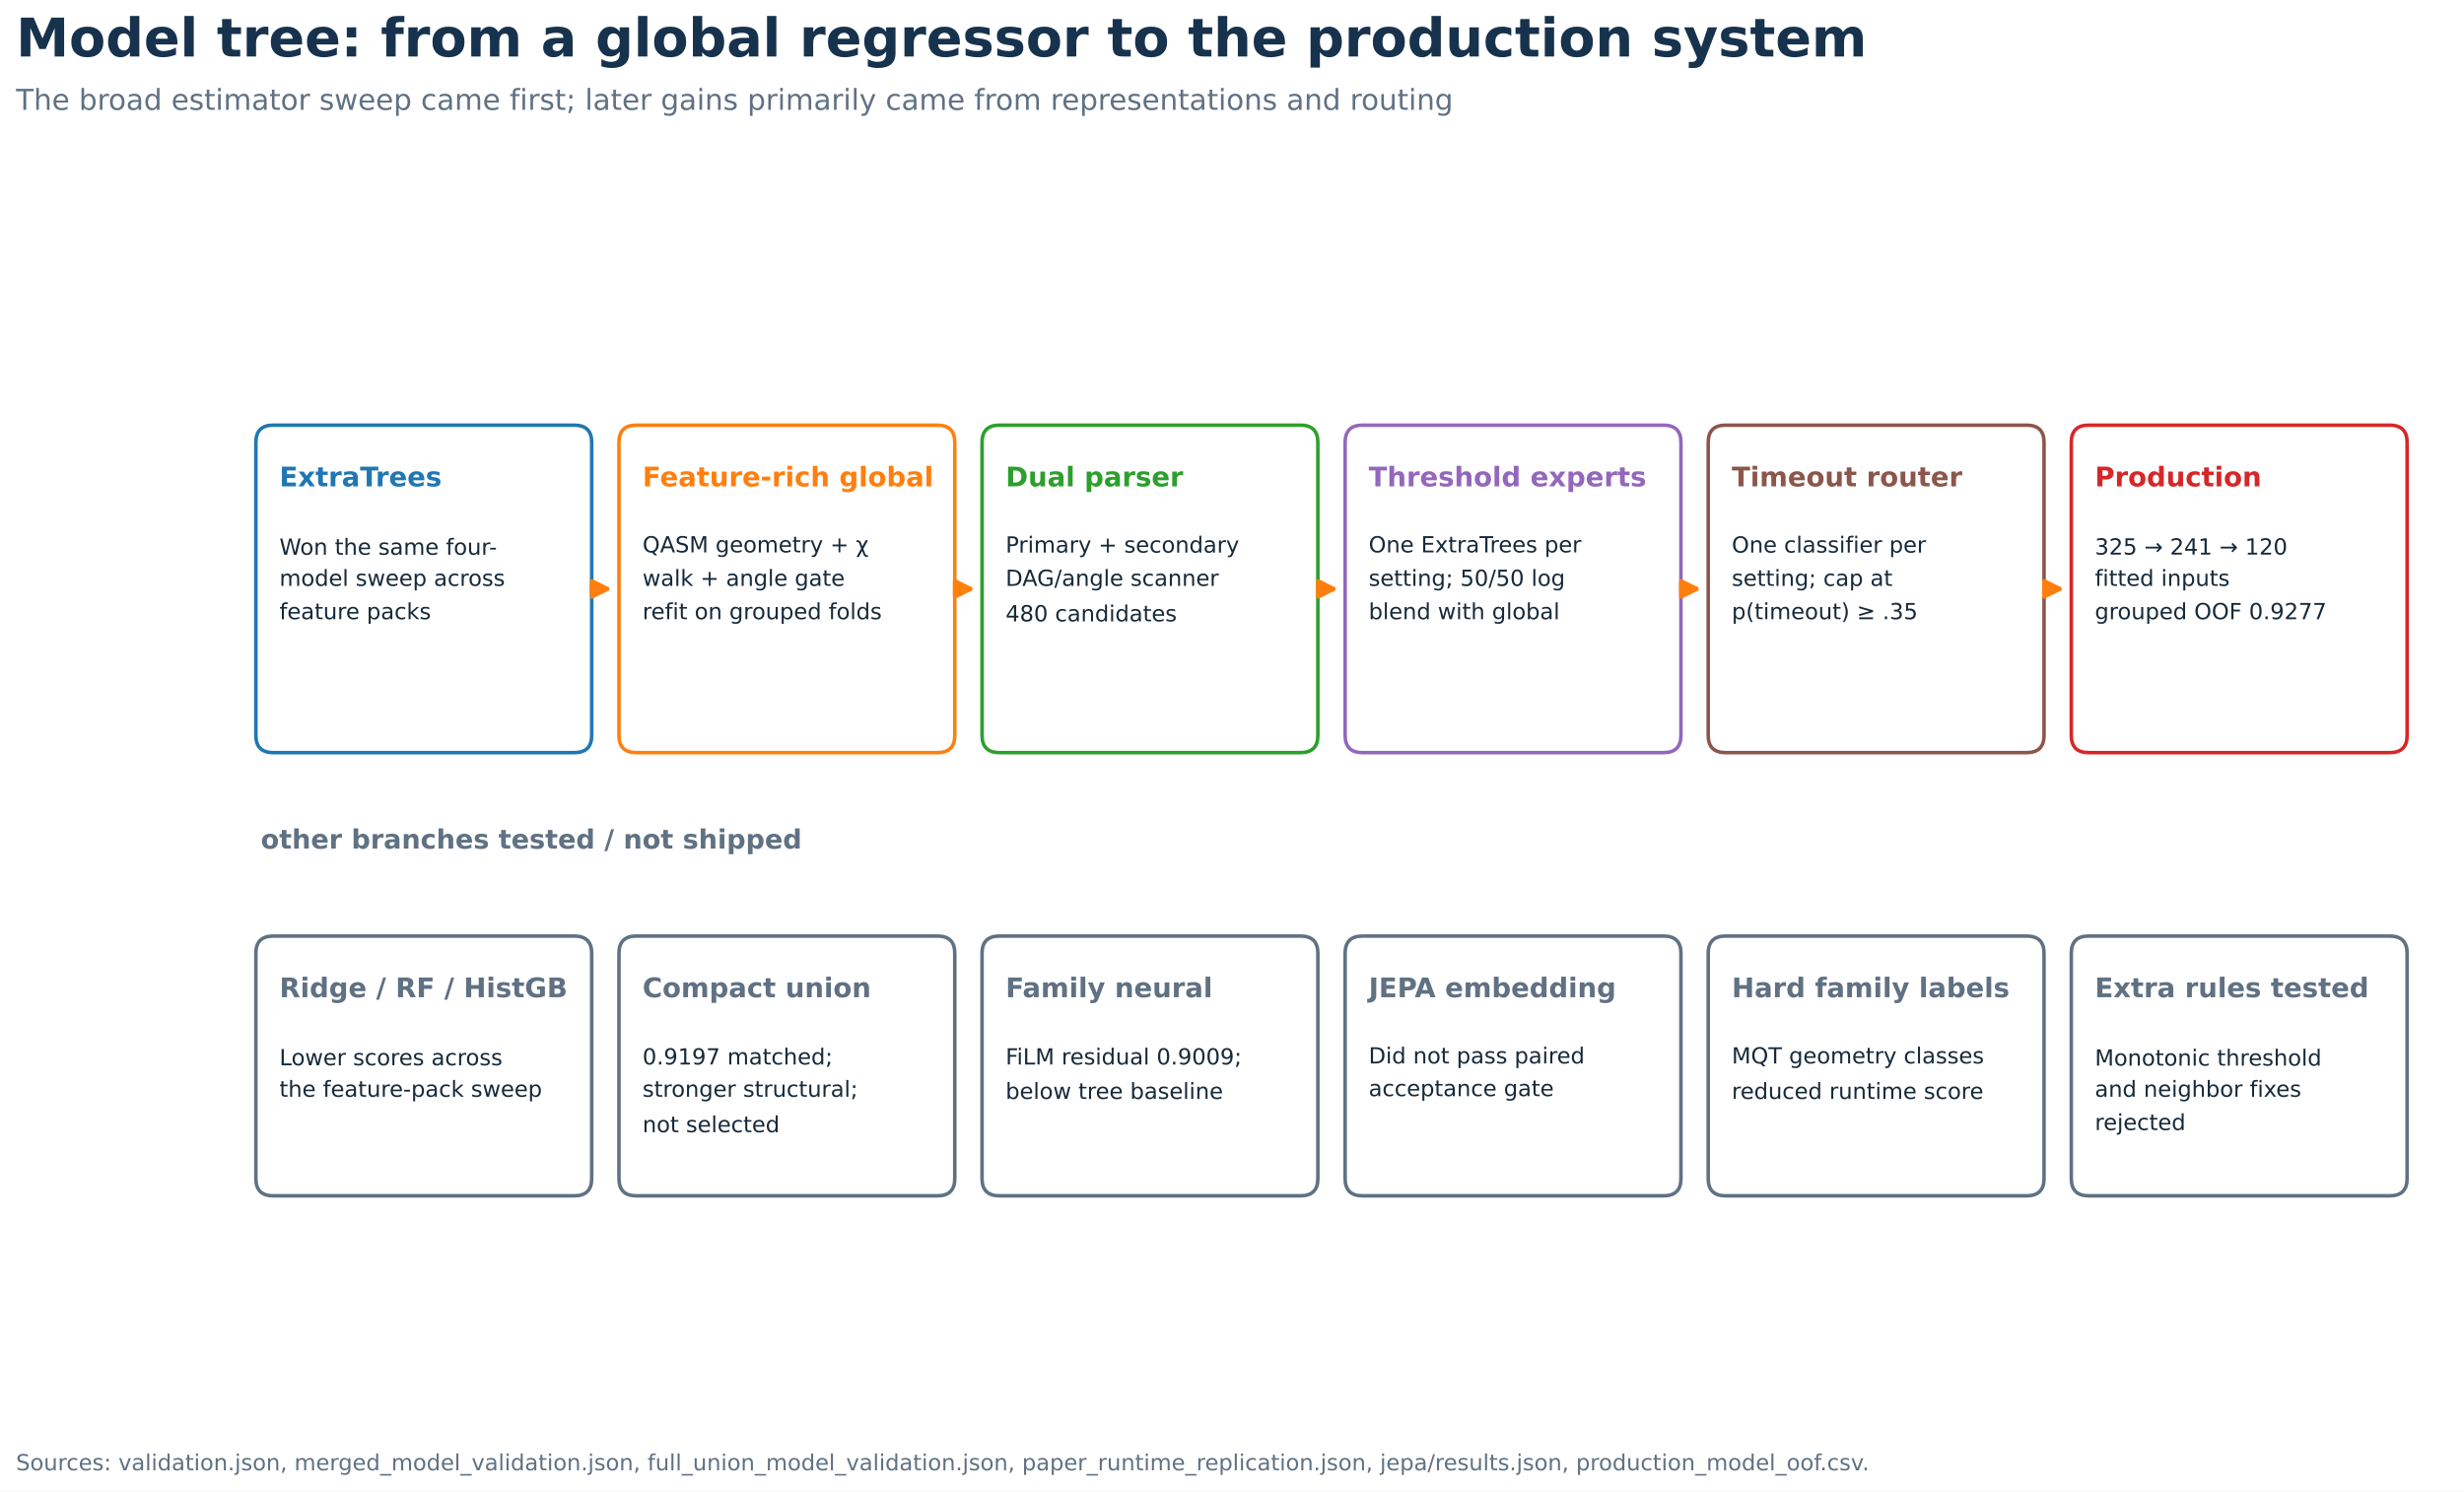
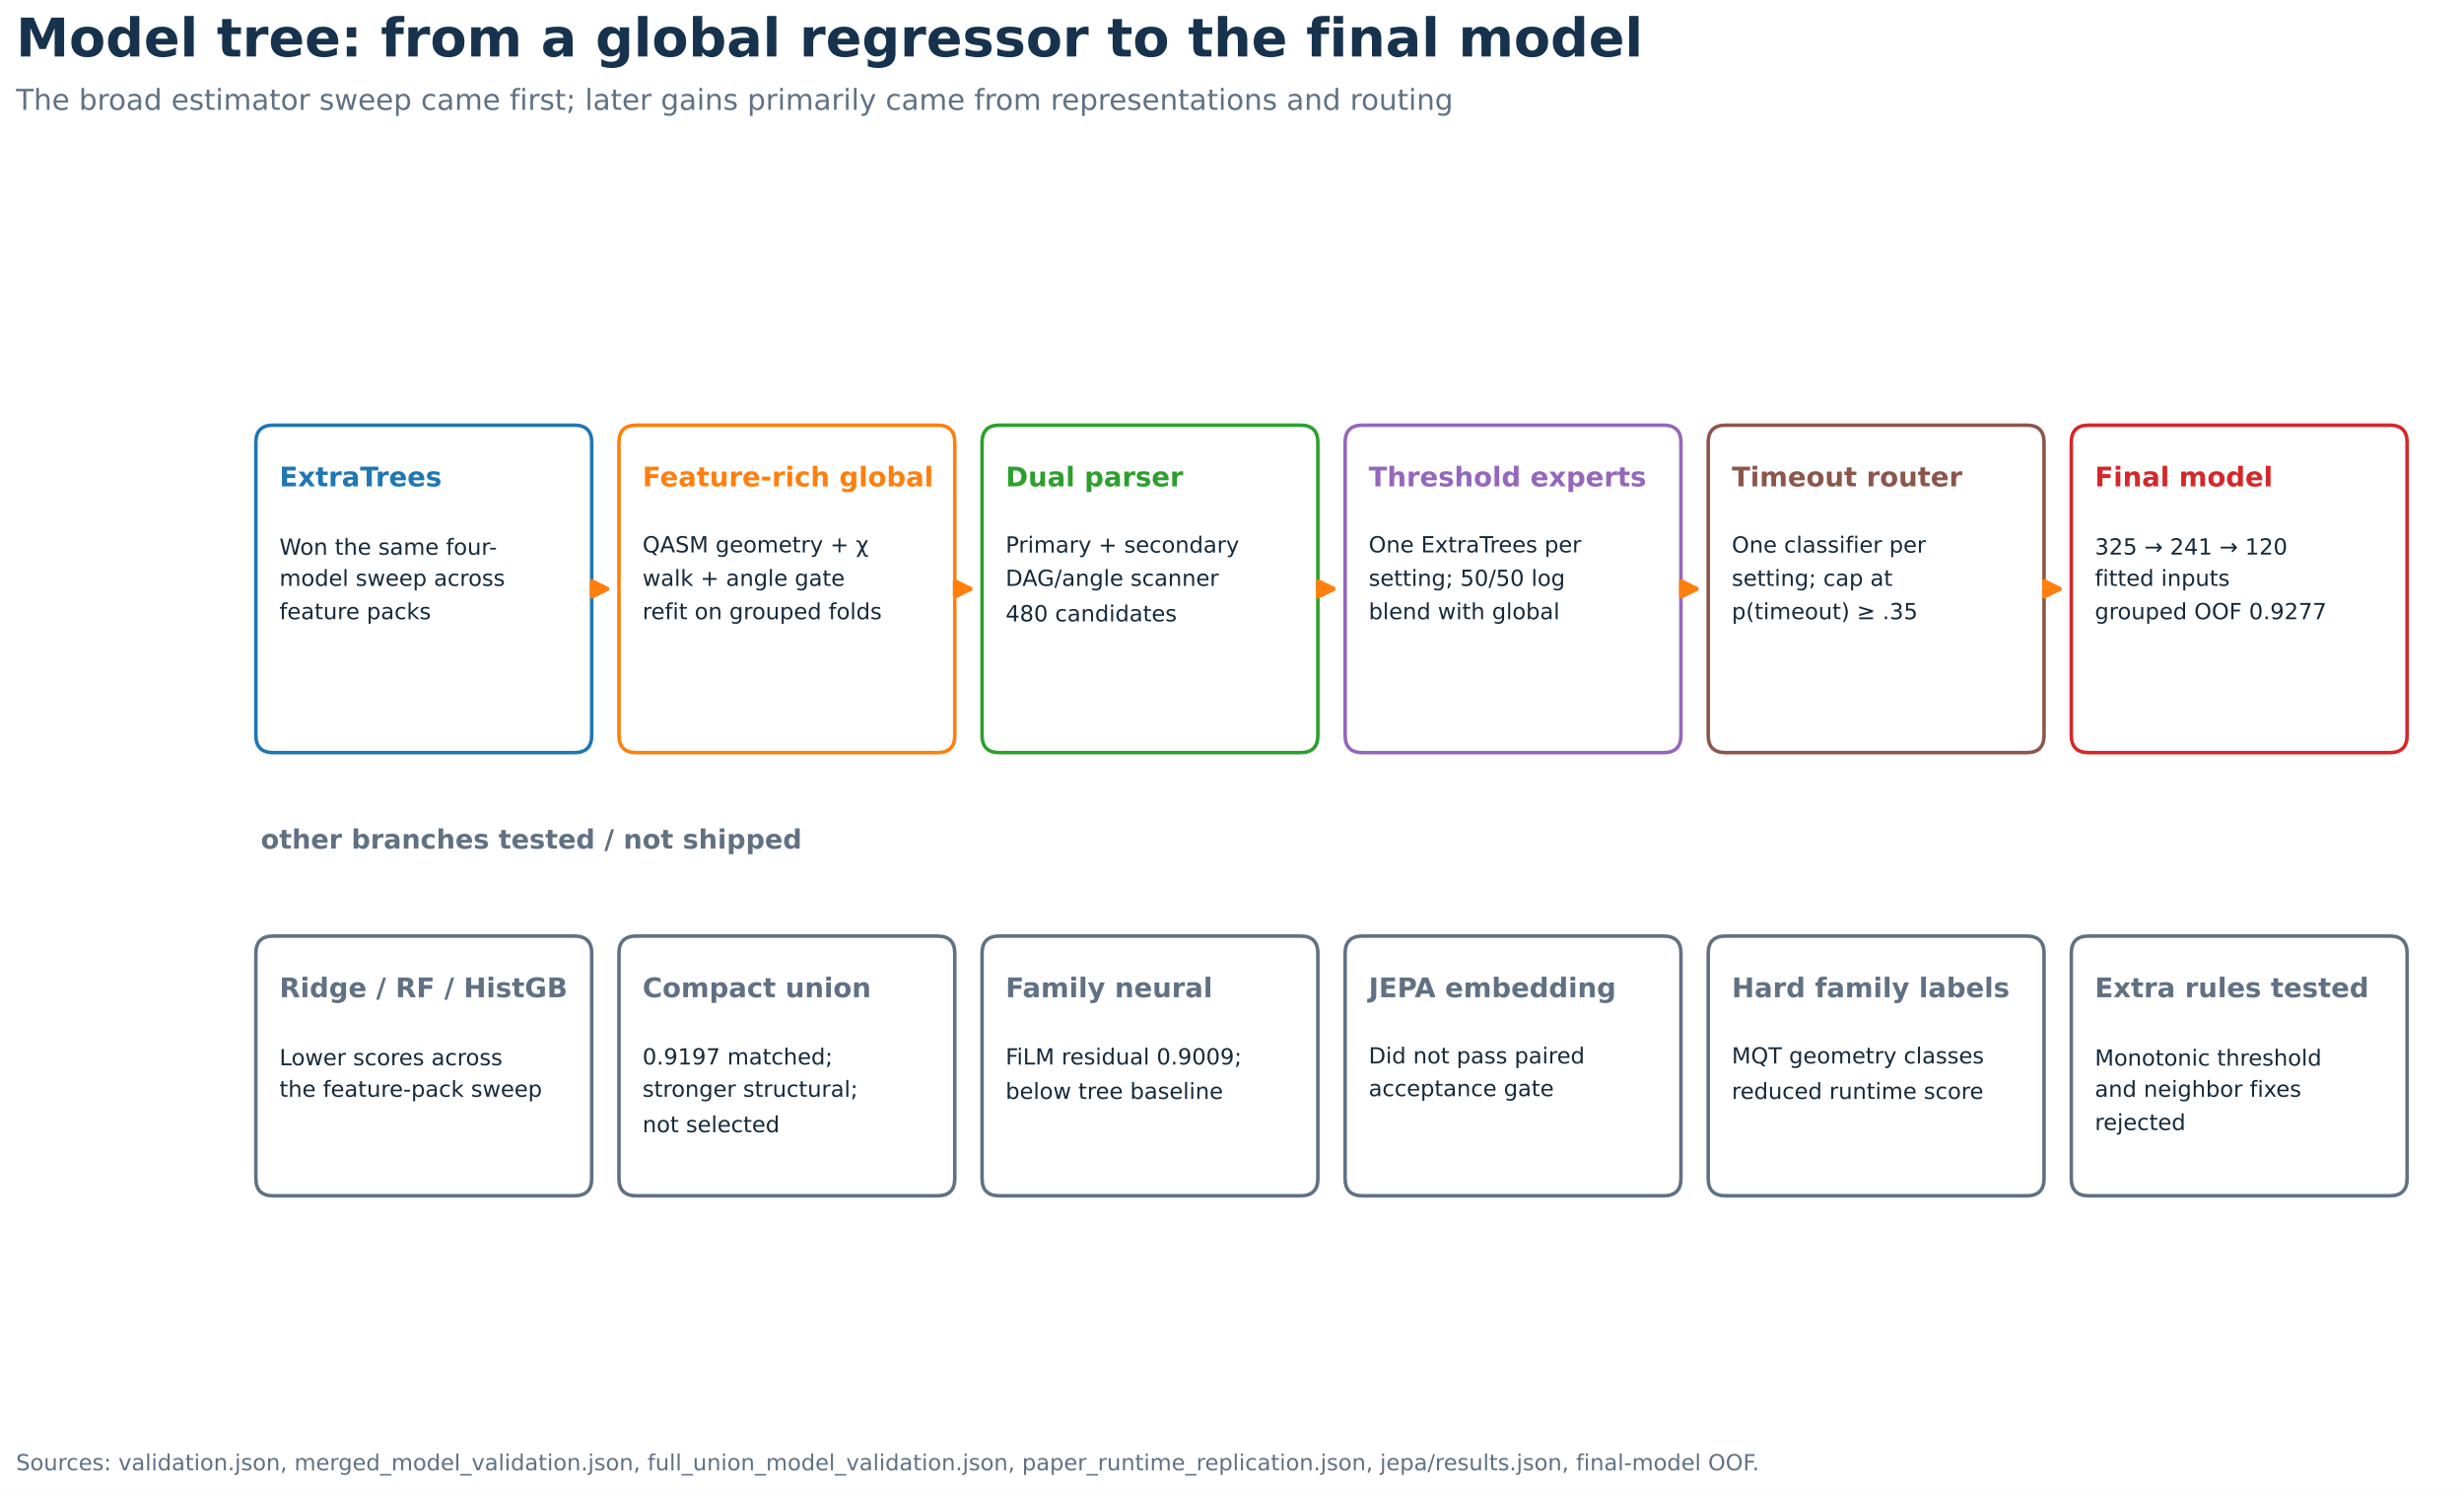
<svg xmlns="http://www.w3.org/2000/svg" width="1109.52pt" height="671.76pt" viewBox="0 0 1109.52 671.76" version="1.1">
  <defs>
    <style type="text/css">*{stroke-linejoin: round; stroke-linecap: butt}</style>
  </defs>
  <g id="figure_1">
    <g id="patch_1">
      <path d="M 0 671.76 L 1109.52 671.76 L 1109.52 0 L 0 0 z " style="fill: #ffffff" />
    </g>
    <g id="axes_1">
      <g id="patch_2">
-         <path d="M 123.03 338.947 L 258.624 338.947 Q 266.436 338.947 266.436 331.186 L 266.436 199.238 Q 266.436 191.477 258.624 191.477 L 123.03 191.477 Q 115.218 191.477 115.218 199.238 L 115.218 331.186 Q 115.218 338.947 123.03 338.947 z " clip-path="url(#pa41b820bcb)" style="fill: #ffffff; stroke: #1f77b4; stroke-width: 1.6; stroke-linejoin: miter" />
+         <path d="M 123.03 338.947 L 258.624 338.947 Q 266.436 338.947 266.436 331.186 L 266.436 199.238 Q 266.436 191.477 258.624 191.477 L 123.03 191.477 Q 115.218 191.477 115.218 199.238 L 115.218 331.186 Q 115.218 338.947 123.03 338.947 z " clip-path="url(#p701c53f989)" style="fill: #ffffff; stroke: #1f77b4; stroke-width: 1.6; stroke-linejoin: miter" />
      </g>
      <g id="patch_3">
-         <path d="M 267.878 265.212 Q 271.738 265.212 273.362 265.212 " clip-path="url(#pa41b820bcb)" style="fill: none; stroke: #ff7f0e; stroke-width: 2; stroke-linecap: round" />
-         <path d="M 266.562 261.812 L 273.362 265.212 L 266.562 268.612 z " clip-path="url(#pa41b820bcb)" style="fill: #ff7f0e; stroke: #ff7f0e; stroke-width: 2; stroke-linecap: round" />
+         <path d="M 267.878 265.212 Q 271.738 265.212 273.362 265.212 " clip-path="url(#p701c53f989)" style="fill: none; stroke: #ff7f0e; stroke-width: 2; stroke-linecap: round" />
+         <path d="M 266.562 261.812 L 273.362 265.212 L 266.562 268.612 z " clip-path="url(#p701c53f989)" style="fill: #ff7f0e; stroke: #ff7f0e; stroke-width: 2; stroke-linecap: round" />
      </g>
      <g id="patch_4">
-         <path d="M 286.524 338.947 L 422.118 338.947 Q 429.93 338.947 429.93 331.186 L 429.93 199.238 Q 429.93 191.477 422.118 191.477 L 286.524 191.477 Q 278.712 191.477 278.712 199.238 L 278.712 331.186 Q 278.712 338.947 286.524 338.947 z " clip-path="url(#pa41b820bcb)" style="fill: #ffffff; stroke: #ff7f0e; stroke-width: 1.6; stroke-linejoin: miter" />
+         <path d="M 286.524 338.947 L 422.118 338.947 Q 429.93 338.947 429.93 331.186 L 429.93 199.238 Q 429.93 191.477 422.118 191.477 L 286.524 191.477 Q 278.712 191.477 278.712 199.238 L 278.712 331.186 Q 278.712 338.947 286.524 338.947 z " clip-path="url(#p701c53f989)" style="fill: #ffffff; stroke: #ff7f0e; stroke-width: 1.6; stroke-linejoin: miter" />
      </g>
      <g id="patch_5">
-         <path d="M 431.372 265.212 Q 435.232 265.212 436.856 265.212 " clip-path="url(#pa41b820bcb)" style="fill: none; stroke: #ff7f0e; stroke-width: 2; stroke-linecap: round" />
-         <path d="M 430.056 261.812 L 436.856 265.212 L 430.056 268.612 z " clip-path="url(#pa41b820bcb)" style="fill: #ff7f0e; stroke: #ff7f0e; stroke-width: 2; stroke-linecap: round" />
+         <path d="M 431.372 265.212 Q 435.232 265.212 436.856 265.212 " clip-path="url(#p701c53f989)" style="fill: none; stroke: #ff7f0e; stroke-width: 2; stroke-linecap: round" />
+         <path d="M 430.056 261.812 L 436.856 265.212 L 430.056 268.612 z " clip-path="url(#p701c53f989)" style="fill: #ff7f0e; stroke: #ff7f0e; stroke-width: 2; stroke-linecap: round" />
      </g>
      <g id="patch_6">
-         <path d="M 450.018 338.947 L 585.612 338.947 Q 593.424 338.947 593.424 331.186 L 593.424 199.238 Q 593.424 191.477 585.612 191.477 L 450.018 191.477 Q 442.206 191.477 442.206 199.238 L 442.206 331.186 Q 442.206 338.947 450.018 338.947 z " clip-path="url(#pa41b820bcb)" style="fill: #ffffff; stroke: #2ca02c; stroke-width: 1.6; stroke-linejoin: miter" />
+         <path d="M 450.018 338.947 L 585.612 338.947 Q 593.424 338.947 593.424 331.186 L 593.424 199.238 Q 593.424 191.477 585.612 191.477 L 450.018 191.477 Q 442.206 191.477 442.206 199.238 L 442.206 331.186 Q 442.206 338.947 450.018 338.947 z " clip-path="url(#p701c53f989)" style="fill: #ffffff; stroke: #2ca02c; stroke-width: 1.6; stroke-linejoin: miter" />
      </g>
      <g id="patch_7">
-         <path d="M 594.866 265.212 Q 598.726 265.212 600.35 265.212 " clip-path="url(#pa41b820bcb)" style="fill: none; stroke: #ff7f0e; stroke-width: 2; stroke-linecap: round" />
-         <path d="M 593.55 261.812 L 600.35 265.212 L 593.55 268.612 z " clip-path="url(#pa41b820bcb)" style="fill: #ff7f0e; stroke: #ff7f0e; stroke-width: 2; stroke-linecap: round" />
+         <path d="M 594.866 265.212 Q 598.726 265.212 600.35 265.212 " clip-path="url(#p701c53f989)" style="fill: none; stroke: #ff7f0e; stroke-width: 2; stroke-linecap: round" />
+         <path d="M 593.55 261.812 L 600.35 265.212 L 593.55 268.612 z " clip-path="url(#p701c53f989)" style="fill: #ff7f0e; stroke: #ff7f0e; stroke-width: 2; stroke-linecap: round" />
      </g>
      <g id="patch_8">
-         <path d="M 613.512 338.947 L 749.106 338.947 Q 756.918 338.947 756.918 331.186 L 756.918 199.238 Q 756.918 191.477 749.106 191.477 L 613.512 191.477 Q 605.7 191.477 605.7 199.238 L 605.7 331.186 Q 605.7 338.947 613.512 338.947 z " clip-path="url(#pa41b820bcb)" style="fill: #ffffff; stroke: #9467bd; stroke-width: 1.6; stroke-linejoin: miter" />
+         <path d="M 613.512 338.947 L 749.106 338.947 Q 756.918 338.947 756.918 331.186 L 756.918 199.238 Q 756.918 191.477 749.106 191.477 L 613.512 191.477 Q 605.7 191.477 605.7 199.238 L 605.7 331.186 Q 605.7 338.947 613.512 338.947 z " clip-path="url(#p701c53f989)" style="fill: #ffffff; stroke: #9467bd; stroke-width: 1.6; stroke-linejoin: miter" />
      </g>
      <g id="patch_9">
-         <path d="M 758.36 265.212 Q 762.22 265.212 763.844 265.212 " clip-path="url(#pa41b820bcb)" style="fill: none; stroke: #ff7f0e; stroke-width: 2; stroke-linecap: round" />
-         <path d="M 757.044 261.812 L 763.844 265.212 L 757.044 268.612 z " clip-path="url(#pa41b820bcb)" style="fill: #ff7f0e; stroke: #ff7f0e; stroke-width: 2; stroke-linecap: round" />
+         <path d="M 758.36 265.212 Q 762.22 265.212 763.844 265.212 " clip-path="url(#p701c53f989)" style="fill: none; stroke: #ff7f0e; stroke-width: 2; stroke-linecap: round" />
+         <path d="M 757.044 261.812 L 763.844 265.212 L 757.044 268.612 z " clip-path="url(#p701c53f989)" style="fill: #ff7f0e; stroke: #ff7f0e; stroke-width: 2; stroke-linecap: round" />
      </g>
      <g id="patch_10">
-         <path d="M 777.006 338.947 L 912.6 338.947 Q 920.412 338.947 920.412 331.186 L 920.412 199.238 Q 920.412 191.477 912.6 191.477 L 777.006 191.477 Q 769.194 191.477 769.194 199.238 L 769.194 331.186 Q 769.194 338.947 777.006 338.947 z " clip-path="url(#pa41b820bcb)" style="fill: #ffffff; stroke: #8c564b; stroke-width: 1.6; stroke-linejoin: miter" />
+         <path d="M 777.006 338.947 L 912.6 338.947 Q 920.412 338.947 920.412 331.186 L 920.412 199.238 Q 920.412 191.477 912.6 191.477 L 777.006 191.477 Q 769.194 191.477 769.194 199.238 L 769.194 331.186 Q 769.194 338.947 777.006 338.947 z " clip-path="url(#p701c53f989)" style="fill: #ffffff; stroke: #8c564b; stroke-width: 1.6; stroke-linejoin: miter" />
      </g>
      <g id="patch_11">
-         <path d="M 921.854 265.212 Q 925.714 265.212 927.338 265.212 " clip-path="url(#pa41b820bcb)" style="fill: none; stroke: #ff7f0e; stroke-width: 2; stroke-linecap: round" />
-         <path d="M 920.538 261.812 L 927.338 265.212 L 920.538 268.612 z " clip-path="url(#pa41b820bcb)" style="fill: #ff7f0e; stroke: #ff7f0e; stroke-width: 2; stroke-linecap: round" />
+         <path d="M 921.854 265.212 Q 925.714 265.212 927.338 265.212 " clip-path="url(#p701c53f989)" style="fill: none; stroke: #ff7f0e; stroke-width: 2; stroke-linecap: round" />
+         <path d="M 920.538 261.812 L 927.338 265.212 L 920.538 268.612 z " clip-path="url(#p701c53f989)" style="fill: #ff7f0e; stroke: #ff7f0e; stroke-width: 2; stroke-linecap: round" />
      </g>
      <g id="patch_12">
-         <path d="M 940.5 338.947 L 1076.094 338.947 Q 1083.906 338.947 1083.906 331.186 L 1083.906 199.238 Q 1083.906 191.477 1076.094 191.477 L 940.5 191.477 Q 932.688 191.477 932.688 199.238 L 932.688 331.186 Q 932.688 338.947 940.5 338.947 z " clip-path="url(#pa41b820bcb)" style="fill: #ffffff; stroke: #d62728; stroke-width: 1.6; stroke-linejoin: miter" />
+         <path d="M 940.5 338.947 L 1076.094 338.947 Q 1083.906 338.947 1083.906 331.186 L 1083.906 199.238 Q 1083.906 191.477 1076.094 191.477 L 940.5 191.477 Q 932.688 191.477 932.688 199.238 L 932.688 331.186 Q 932.688 338.947 940.5 338.947 z " clip-path="url(#p701c53f989)" style="fill: #ffffff; stroke: #d62728; stroke-width: 1.6; stroke-linejoin: miter" />
      </g>
      <g id="patch_13">
-         <path d="M 123.03 538.531 L 258.624 538.531 Q 266.436 538.531 266.436 530.77 L 266.436 429.314 Q 266.436 421.553 258.624 421.553 L 123.03 421.553 Q 115.218 421.553 115.218 429.314 L 115.218 530.77 Q 115.218 538.531 123.03 538.531 z " clip-path="url(#pa41b820bcb)" style="fill: #ffffff; stroke: #607183; stroke-width: 1.6; stroke-linejoin: miter" />
+         <path d="M 123.03 538.531 L 258.624 538.531 Q 266.436 538.531 266.436 530.77 L 266.436 429.314 Q 266.436 421.553 258.624 421.553 L 123.03 421.553 Q 115.218 421.553 115.218 429.314 L 115.218 530.77 Q 115.218 538.531 123.03 538.531 z " clip-path="url(#p701c53f989)" style="fill: #ffffff; stroke: #607183; stroke-width: 1.6; stroke-linejoin: miter" />
      </g>
      <g id="patch_14">
-         <path d="M 286.524 538.531 L 422.118 538.531 Q 429.93 538.531 429.93 530.77 L 429.93 429.314 Q 429.93 421.553 422.118 421.553 L 286.524 421.553 Q 278.712 421.553 278.712 429.314 L 278.712 530.77 Q 278.712 538.531 286.524 538.531 z " clip-path="url(#pa41b820bcb)" style="fill: #ffffff; stroke: #607183; stroke-width: 1.6; stroke-linejoin: miter" />
+         <path d="M 286.524 538.531 L 422.118 538.531 Q 429.93 538.531 429.93 530.77 L 429.93 429.314 Q 429.93 421.553 422.118 421.553 L 286.524 421.553 Q 278.712 421.553 278.712 429.314 L 278.712 530.77 Q 278.712 538.531 286.524 538.531 z " clip-path="url(#p701c53f989)" style="fill: #ffffff; stroke: #607183; stroke-width: 1.6; stroke-linejoin: miter" />
      </g>
      <g id="patch_15">
-         <path d="M 450.018 538.531 L 585.612 538.531 Q 593.424 538.531 593.424 530.77 L 593.424 429.314 Q 593.424 421.553 585.612 421.553 L 450.018 421.553 Q 442.206 421.553 442.206 429.314 L 442.206 530.77 Q 442.206 538.531 450.018 538.531 z " clip-path="url(#pa41b820bcb)" style="fill: #ffffff; stroke: #607183; stroke-width: 1.6; stroke-linejoin: miter" />
+         <path d="M 450.018 538.531 L 585.612 538.531 Q 593.424 538.531 593.424 530.77 L 593.424 429.314 Q 593.424 421.553 585.612 421.553 L 450.018 421.553 Q 442.206 421.553 442.206 429.314 L 442.206 530.77 Q 442.206 538.531 450.018 538.531 z " clip-path="url(#p701c53f989)" style="fill: #ffffff; stroke: #607183; stroke-width: 1.6; stroke-linejoin: miter" />
      </g>
      <g id="patch_16">
-         <path d="M 613.512 538.531 L 749.106 538.531 Q 756.918 538.531 756.918 530.77 L 756.918 429.314 Q 756.918 421.553 749.106 421.553 L 613.512 421.553 Q 605.7 421.553 605.7 429.314 L 605.7 530.77 Q 605.7 538.531 613.512 538.531 z " clip-path="url(#pa41b820bcb)" style="fill: #ffffff; stroke: #607183; stroke-width: 1.6; stroke-linejoin: miter" />
+         <path d="M 613.512 538.531 L 749.106 538.531 Q 756.918 538.531 756.918 530.77 L 756.918 429.314 Q 756.918 421.553 749.106 421.553 L 613.512 421.553 Q 605.7 421.553 605.7 429.314 L 605.7 530.77 Q 605.7 538.531 613.512 538.531 z " clip-path="url(#p701c53f989)" style="fill: #ffffff; stroke: #607183; stroke-width: 1.6; stroke-linejoin: miter" />
      </g>
      <g id="patch_17">
-         <path d="M 777.006 538.531 L 912.6 538.531 Q 920.412 538.531 920.412 530.77 L 920.412 429.314 Q 920.412 421.553 912.6 421.553 L 777.006 421.553 Q 769.194 421.553 769.194 429.314 L 769.194 530.77 Q 769.194 538.531 777.006 538.531 z " clip-path="url(#pa41b820bcb)" style="fill: #ffffff; stroke: #607183; stroke-width: 1.6; stroke-linejoin: miter" />
+         <path d="M 777.006 538.531 L 912.6 538.531 Q 920.412 538.531 920.412 530.77 L 920.412 429.314 Q 920.412 421.553 912.6 421.553 L 777.006 421.553 Q 769.194 421.553 769.194 429.314 L 769.194 530.77 Q 769.194 538.531 777.006 538.531 z " clip-path="url(#p701c53f989)" style="fill: #ffffff; stroke: #607183; stroke-width: 1.6; stroke-linejoin: miter" />
      </g>
      <g id="patch_18">
-         <path d="M 940.5 538.531 L 1076.094 538.531 Q 1083.906 538.531 1083.906 530.77 L 1083.906 429.314 Q 1083.906 421.553 1076.094 421.553 L 940.5 421.553 Q 932.688 421.553 932.688 429.314 L 932.688 530.77 Q 932.688 538.531 940.5 538.531 z " clip-path="url(#pa41b820bcb)" style="fill: #ffffff; stroke: #607183; stroke-width: 1.6; stroke-linejoin: miter" />
+         <path d="M 940.5 538.531 L 1076.094 538.531 Q 1083.906 538.531 1083.906 530.77 L 1083.906 429.314 Q 1083.906 421.553 1076.094 421.553 L 940.5 421.553 Q 932.688 421.553 932.688 429.314 L 932.688 530.77 Q 932.688 538.531 940.5 538.531 z " clip-path="url(#p701c53f989)" style="fill: #ffffff; stroke: #607183; stroke-width: 1.6; stroke-linejoin: miter" />
      </g>
      <g id="text_1">
        <text style="font-weight: 700; font-size: 12.2px; font-family: 'DejaVu Sans'; text-anchor: start; fill: #1f77b4" x="125.82" y="219.041" transform="rotate(-0 125.82 219.0411)">ExtraTrees</text>
      </g>
      <g id="text_2">
        <text style="font-size: 10px; font-family: 'DejaVu Sans'; fill: #172a3a" transform="translate(125.82 249.8289)">Won the same four-</text>
        <text style="font-size: 10px; font-family: 'DejaVu Sans'; fill: #172a3a" transform="translate(125.82 263.8602)">model sweep across</text>
        <text style="font-size: 10px; font-family: 'DejaVu Sans'; fill: #172a3a" transform="translate(125.82 278.8602)">feature packs</text>
      </g>
      <g id="text_3">
        <text style="font-weight: 700; font-size: 12.2px; font-family: 'DejaVu Sans'; text-anchor: start; fill: #ff7f0e" x="289.314" y="219.042" transform="rotate(-0 289.314 219.0421)">Feature-rich global</text>
      </g>
      <g id="text_4">
        <text style="font-size: 10px; font-family: 'DejaVu Sans'; fill: #172a3a" transform="translate(289.314 248.7696)">QASM geometry + χ</text>
        <text style="font-size: 10px; font-family: 'DejaVu Sans'; fill: #172a3a" transform="translate(289.314 263.8602)">walk + angle gate</text>
        <text style="font-size: 10px; font-family: 'DejaVu Sans'; fill: #172a3a" transform="translate(289.314 278.8602)">refit on grouped folds</text>
      </g>
      <g id="text_5">
        <text style="font-weight: 700; font-size: 12.2px; font-family: 'DejaVu Sans'; text-anchor: start; fill: #2ca02c" x="452.808" y="219.042" transform="rotate(-0 452.808 219.0421)">Dual parser</text>
      </g>
      <g id="text_6">
        <text style="font-size: 10px; font-family: 'DejaVu Sans'; fill: #172a3a" transform="translate(452.808 248.8602)">Primary + secondary</text>
        <text style="font-size: 10px; font-family: 'DejaVu Sans'; fill: #172a3a" transform="translate(452.808 263.8602)">DAG/angle scanner</text>
        <text style="font-size: 10px; font-family: 'DejaVu Sans'; fill: #172a3a" transform="translate(452.808 279.8289)">480 candidates</text>
      </g>
      <g id="text_7">
        <text style="font-weight: 700; font-size: 12.2px; font-family: 'DejaVu Sans'; text-anchor: start; fill: #9467bd" x="616.302" y="219.042" transform="rotate(-0 616.302 219.0421)">Threshold experts</text>
      </g>
      <g id="text_8">
        <text style="font-size: 10px; font-family: 'DejaVu Sans'; fill: #172a3a" transform="translate(616.302 248.7719)">One ExtraTrees per</text>
        <text style="font-size: 10px; font-family: 'DejaVu Sans'; fill: #172a3a" transform="translate(616.302 263.8602)">setting; 50/50 log</text>
        <text style="font-size: 10px; font-family: 'DejaVu Sans'; fill: #172a3a" transform="translate(616.302 278.8602)">blend with global</text>
      </g>
      <g id="text_9">
        <text style="font-weight: 700; font-size: 12.2px; font-family: 'DejaVu Sans'; text-anchor: start; fill: #8c564b" x="779.796" y="219.042" transform="rotate(-0 779.796 219.0421)">Timeout router</text>
      </g>
      <g id="text_10">
        <text style="font-size: 10px; font-family: 'DejaVu Sans'; fill: #172a3a" transform="translate(779.796 248.8602)">One classifier per</text>
        <text style="font-size: 10px; font-family: 'DejaVu Sans'; fill: #172a3a" transform="translate(779.796 263.8602)">setting; cap at</text>
        <text style="font-size: 10px; font-family: 'DejaVu Sans'; fill: #172a3a" transform="translate(779.796 278.8602)">p(timeout) ≥ .35</text>
      </g>
      <g id="text_11">
-         <text style="font-weight: 700; font-size: 12.2px; font-family: 'DejaVu Sans'; text-anchor: start; fill: #d62728" x="943.29" y="219.042" transform="rotate(-0 943.29 219.0421)">Production</text>
+         <text style="font-weight: 700; font-size: 12.2px; font-family: 'DejaVu Sans'; text-anchor: start; fill: #d62728" x="943.29" y="219.042" transform="rotate(-0 943.29 219.0421)">Final model</text>
      </g>
      <g id="text_12">
        <text style="font-size: 10px; font-family: 'DejaVu Sans'; fill: #172a3a" transform="translate(943.29 249.7406)">325 → 241 → 120</text>
        <text style="font-size: 10px; font-family: 'DejaVu Sans'; fill: #172a3a" transform="translate(943.29 263.8602)">fitted inputs</text>
        <text style="font-size: 10px; font-family: 'DejaVu Sans'; fill: #172a3a" transform="translate(943.29 278.8602)">grouped OOF 0.9277</text>
      </g>
      <g id="text_13">
        <text style="font-weight: 700; font-size: 12.2px; font-family: 'DejaVu Sans'; text-anchor: start; fill: #607183" x="125.82" y="449.118" transform="rotate(-0 125.82 449.1181)">Ridge / RF / HistGB</text>
      </g>
      <g id="text_14">
        <text style="font-size: 10px; font-family: 'DejaVu Sans'; fill: #172a3a" transform="translate(125.82 479.751)">Lower scores across</text>
        <text style="font-size: 10px; font-family: 'DejaVu Sans'; fill: #172a3a" transform="translate(125.82 493.9362)">the feature-pack sweep</text>
      </g>
      <g id="text_15">
        <text style="font-weight: 700; font-size: 12.2px; font-family: 'DejaVu Sans'; text-anchor: start; fill: #607183" x="289.314" y="449.118" transform="rotate(-0 289.314 449.1181)">Compact union</text>
      </g>
      <g id="text_16">
        <text style="font-size: 10px; font-family: 'DejaVu Sans'; fill: #172a3a" transform="translate(289.314 479.3948)">0.9197 matched;</text>
        <text style="font-size: 10px; font-family: 'DejaVu Sans'; fill: #172a3a" transform="translate(289.314 493.9362)">stronger structural;</text>
        <text style="font-size: 10px; font-family: 'DejaVu Sans'; fill: #172a3a" transform="translate(289.314 509.9049)">not selected</text>
      </g>
      <g id="text_17">
        <text style="font-weight: 700; font-size: 12.2px; font-family: 'DejaVu Sans'; text-anchor: start; fill: #607183" x="452.808" y="449.118" transform="rotate(-0 452.808 449.1181)">Family neural</text>
      </g>
      <g id="text_18">
        <text style="font-size: 10px; font-family: 'DejaVu Sans'; fill: #172a3a" transform="translate(452.808 479.3948)">FiLM residual 0.9009;</text>
        <text style="font-size: 10px; font-family: 'DejaVu Sans'; fill: #172a3a" transform="translate(452.808 494.9049)">below tree baseline</text>
      </g>
      <g id="text_19">
        <text style="font-weight: 700; font-size: 12.2px; font-family: 'DejaVu Sans'; text-anchor: start; fill: #607183" x="616.302" y="449.118" transform="rotate(-0 616.302 449.1181)">JEPA embedding</text>
      </g>
      <g id="text_20">
        <text style="font-size: 10px; font-family: 'DejaVu Sans'; fill: #172a3a" transform="translate(616.302 478.9362)">Did not pass paired</text>
        <text style="font-size: 10px; font-family: 'DejaVu Sans'; fill: #172a3a" transform="translate(616.302 493.6479)">acceptance gate</text>
      </g>
      <g id="text_21">
        <text style="font-weight: 700; font-size: 12.2px; font-family: 'DejaVu Sans'; text-anchor: start; fill: #607183" x="779.796" y="449.118" transform="rotate(-0 779.796 449.1181)">Hard family labels</text>
      </g>
      <g id="text_22">
        <text style="font-size: 10px; font-family: 'DejaVu Sans'; fill: #172a3a" transform="translate(779.796 478.9362)">MQT geometry classes</text>
        <text style="font-size: 10px; font-family: 'DejaVu Sans'; fill: #172a3a" transform="translate(779.796 494.9049)">reduced runtime score</text>
      </g>
      <g id="text_23">
        <text style="font-weight: 700; font-size: 12.2px; font-family: 'DejaVu Sans'; text-anchor: start; fill: #607183" x="943.29" y="449.118" transform="rotate(-0 943.29 449.1181)">Extra rules tested</text>
      </g>
      <g id="text_24">
        <text style="font-size: 10px; font-family: 'DejaVu Sans'; fill: #172a3a" transform="translate(943.29 479.9049)">Monotonic threshold</text>
        <text style="font-size: 10px; font-family: 'DejaVu Sans'; fill: #172a3a" transform="translate(943.29 493.9362)">and neighbor fixes</text>
        <text style="font-size: 10px; font-family: 'DejaVu Sans'; fill: #172a3a" transform="translate(943.29 508.9362)">rejected</text>
      </g>
      <g id="text_25">
        <text style="font-weight: 700; font-size: 12px; font-family: 'DejaVu Sans'; text-anchor: start; fill: #607183" x="117.45" y="382.19" transform="rotate(-0 117.45 382.1904)">other branches tested / not shipped</text>
      </g>
    </g>
    <g id="text_26">
-       <text style="font-weight: 700; font-size: 24px; font-family: 'DejaVu Sans'; text-anchor: start; fill: #17324d" x="7.2" y="25.436" transform="rotate(-0 7.2 25.43625)">Model tree: from a global regressor to the production system</text>
+       <text style="font-weight: 700; font-size: 24px; font-family: 'DejaVu Sans'; text-anchor: start; fill: #17324d" x="7.2" y="25.436" transform="rotate(-0 7.2 25.43625)">Model tree: from a global regressor to the final model</text>
    </g>
    <g id="text_27">
      <text style="font-size: 13px; font-family: 'DejaVu Sans'; text-anchor: start; fill: #607183" x="7.2" y="49.478" transform="rotate(-0 7.2 49.47797)">The broad estimator sweep came first; later gains primarily came from representations and routing</text>
    </g>
    <g id="text_28">
-       <text style="font-size: 10px; font-family: 'DejaVu Sans'; text-anchor: start; fill: #607183" x="7.2" y="662.158" transform="rotate(-0 7.2 662.1577)">Sources: validation.json, merged_model_validation.json, full_union_model_validation.json, paper_runtime_replication.json, jepa/results.json, production_model_oof.csv.</text>
+       <text style="font-size: 10px; font-family: 'DejaVu Sans'; text-anchor: start; fill: #607183" x="7.2" y="662.158" transform="rotate(-0 7.2 662.1577)">Sources: validation.json, merged_model_validation.json, full_union_model_validation.json, paper_runtime_replication.json, jepa/results.json, final-model OOF.</text>
    </g>
  </g>
  <defs>
-     <clipPath id="pa41b820bcb">
+     <clipPath id="p701c53f989">
      <rect x="97.92" y="68.4" width="1004.4" height="554.4" />
    </clipPath>
  </defs>
</svg>
